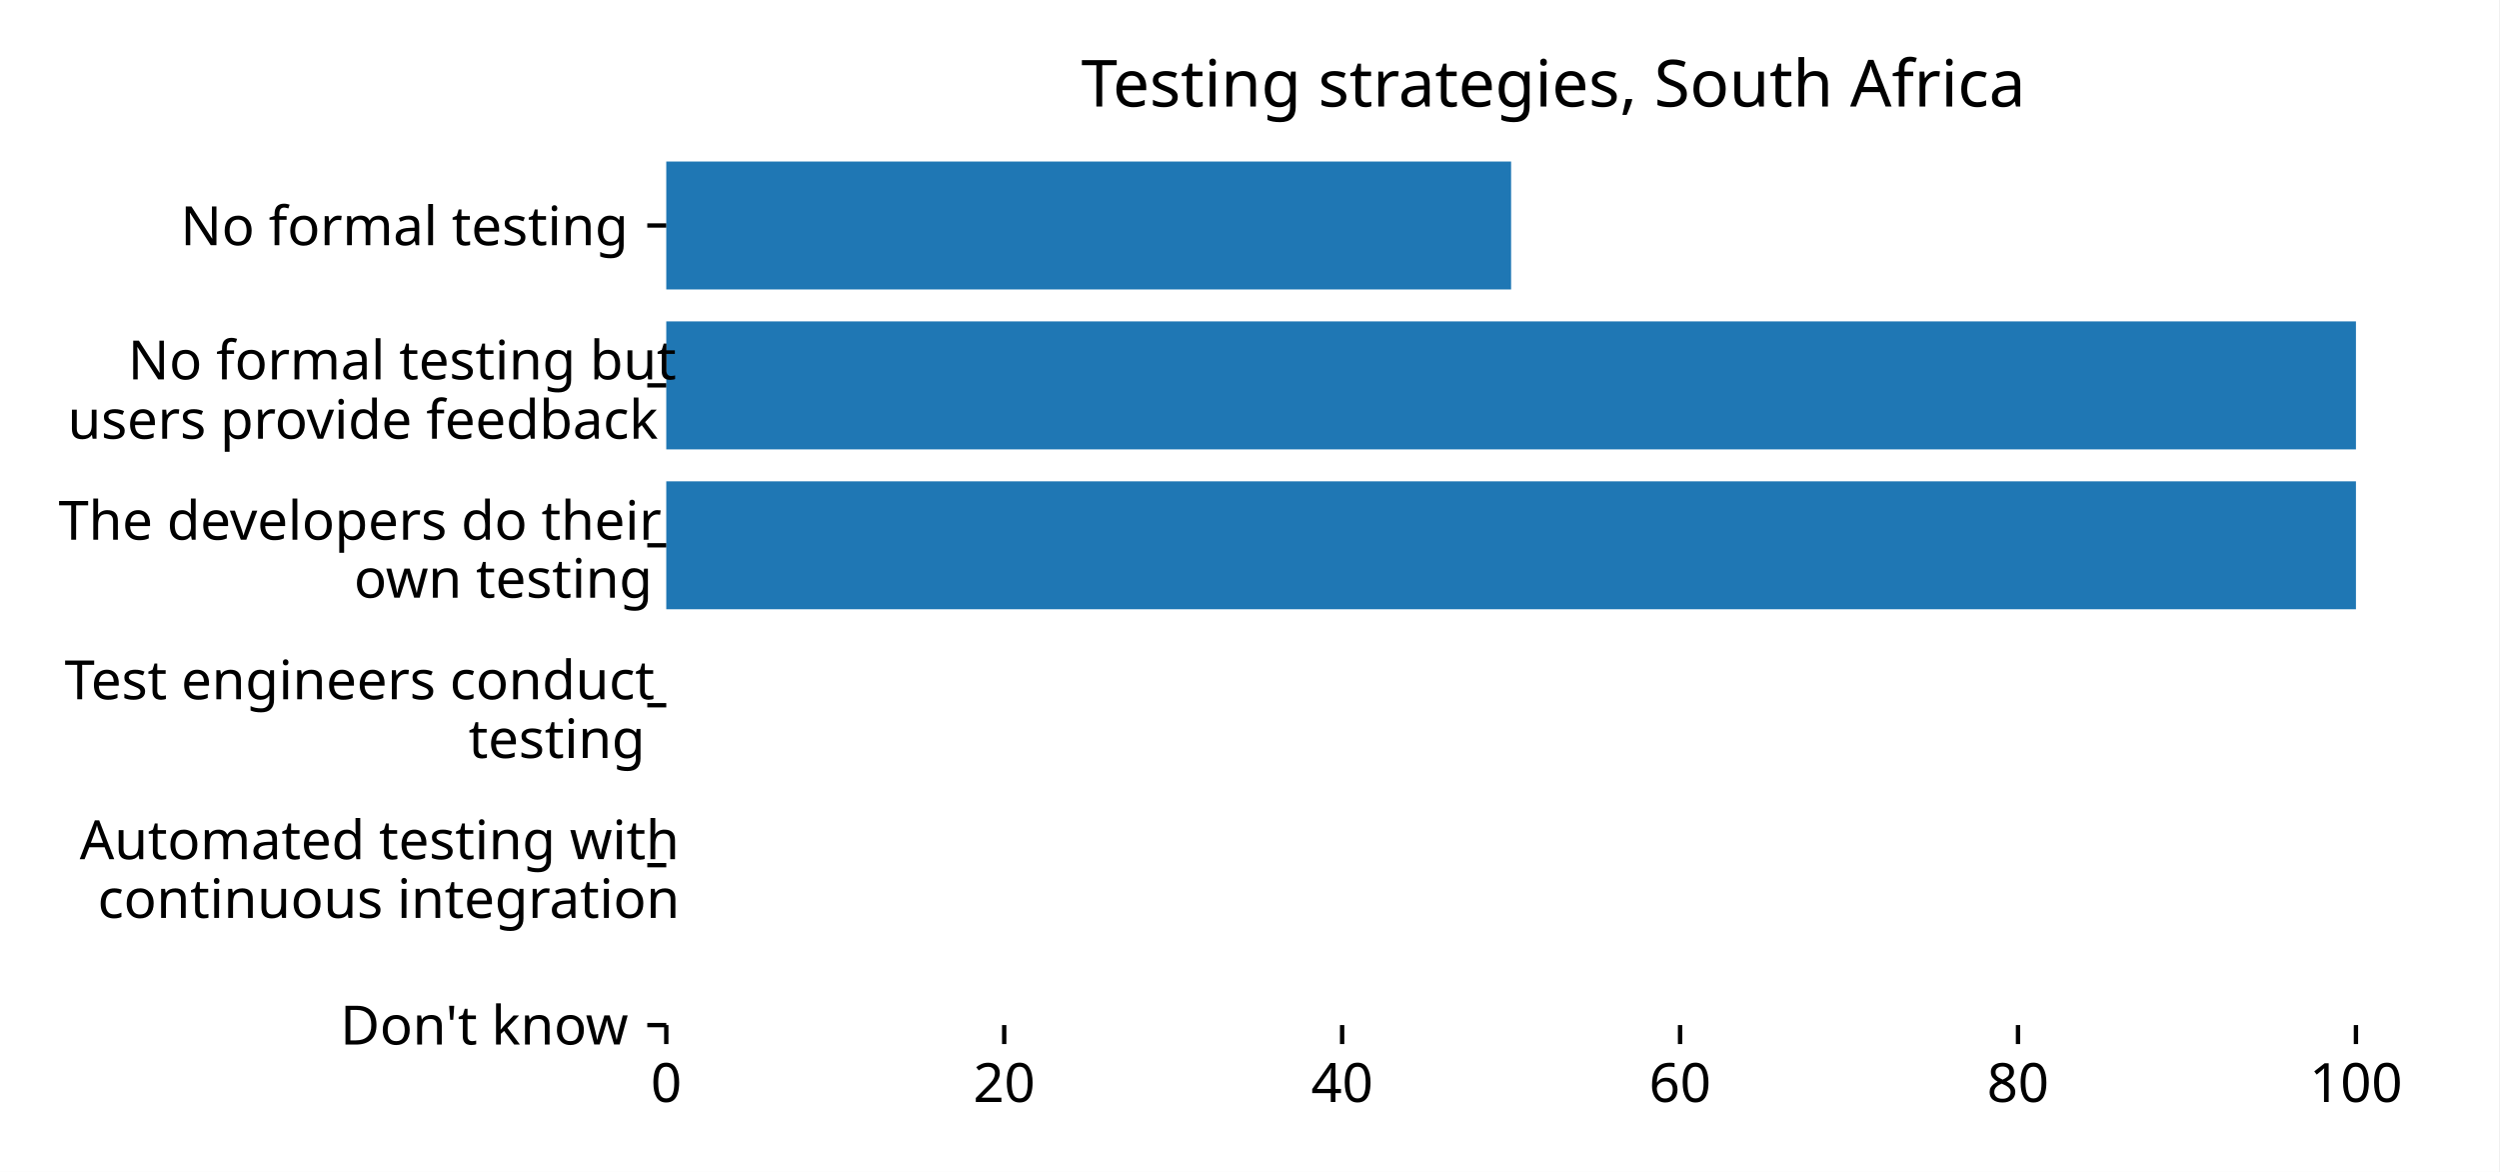
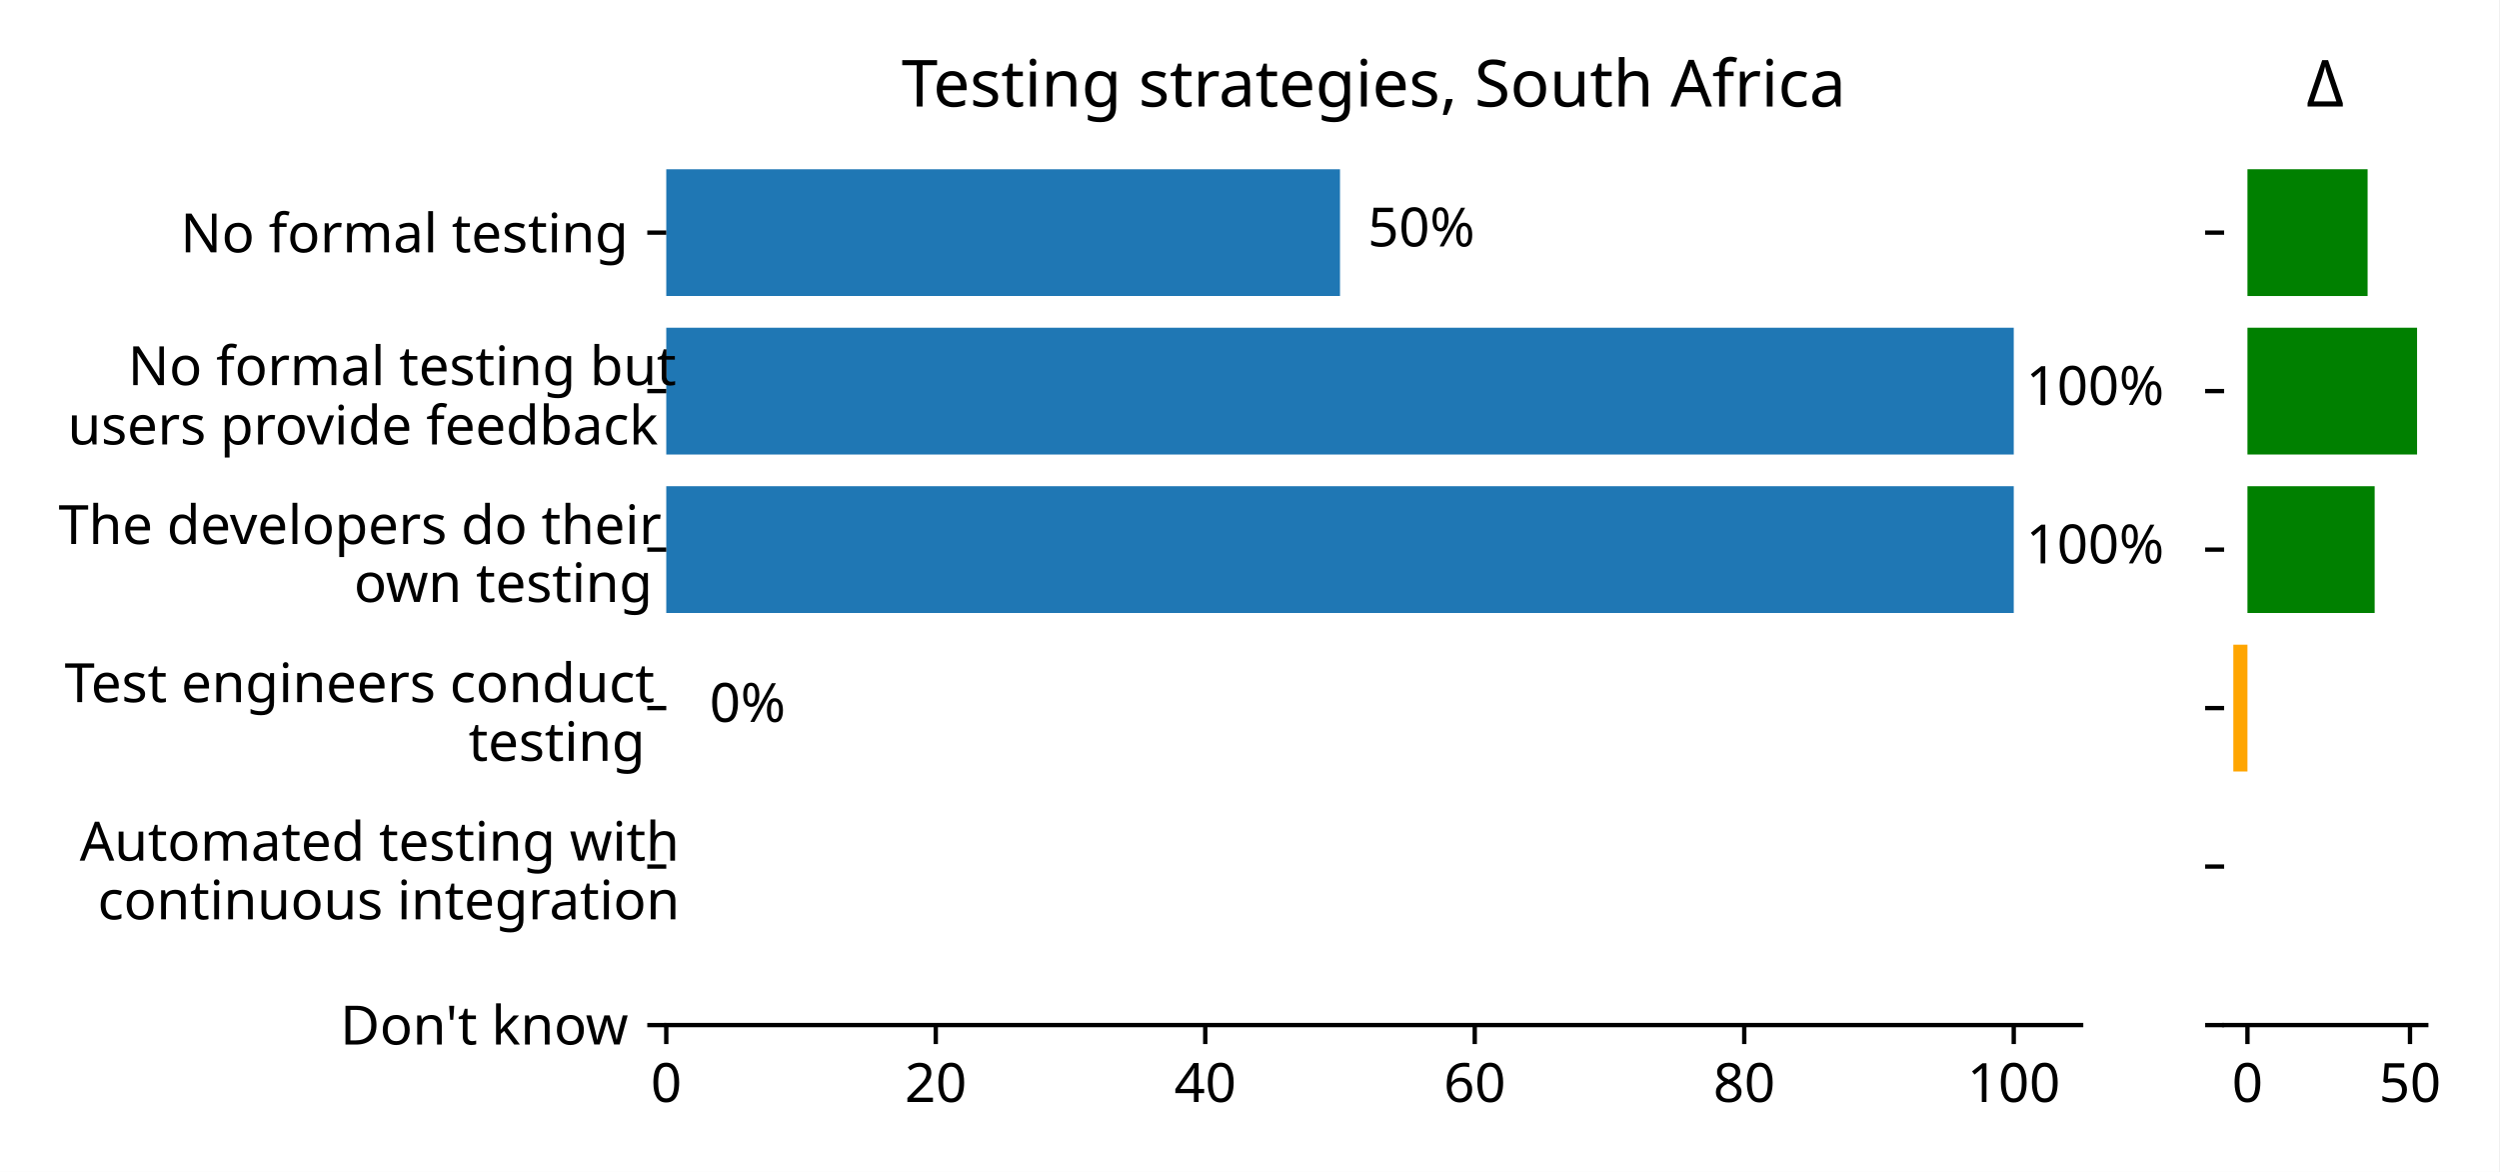
<svg xmlns="http://www.w3.org/2000/svg" xmlns:xlink="http://www.w3.org/1999/xlink" width="460.8pt" height="216pt" viewBox="0 0 460.8 216" version="1.1">
  <defs>
    <style type="text/css">*{stroke-linejoin: round; stroke-linecap: butt}</style>
  </defs>
  <g id="figure_1">
    <g id="patch_1">
      <path d="M 0 216  L 460.8 216  L 460.8 0  L 0 0  z " style="fill: #ffffff" />
    </g>
    <g id="axes_1">
      <g id="patch_2">
-         <path d="M 122.855 188.942  L 450 188.942  L 450 25.642  L 122.855 25.642  z " style="fill: #ffffff" />
+         <path d="M 122.855 188.942  L 383.747 188.942  L 383.747 25.642  L 122.855 25.642  z " style="fill: #ffffff" />
      </g>
      <g id="patch_3">
-         <path d="M 0 0  z " clip-path="url(#pab4c297068)" style="fill: #1f77b4" />
+         <path d="M 0 0  z " clip-path="url(#p044d9d882b)" style="fill: #1f77b4" />
      </g>
      <g id="patch_4">
-         <path d="M 0 0  z " clip-path="url(#pab4c297068)" style="fill: #1f77b4" />
+         <path d="M 0 0  z " clip-path="url(#p044d9d882b)" style="fill: #1f77b4" />
      </g>
      <g id="patch_5">
-         <path d="M 0 0  z " clip-path="url(#pab4c297068)" style="fill: #1f77b4" />
+         <path d="M 122.855 142.202  L 122.855 142.202  L 122.855 118.831  L 122.855 118.831  z " clip-path="url(#p044d9d882b)" style="fill: #1f77b4" />
      </g>
      <g id="patch_6">
-         <path d="M 122.855 112.303  L 434.422 112.303  L 434.422 88.722  L 122.855 88.722  z " clip-path="url(#pab4c297068)" style="fill: #1f77b4" />
+         <path d="M 122.855 112.989  L 371.324 112.989  L 371.324 89.619  L 122.855 89.619  z " clip-path="url(#p044d9d882b)" style="fill: #1f77b4" />
      </g>
      <g id="patch_7">
-         <path d="M 122.855 82.827  L 434.422 82.827  L 434.422 59.246  L 122.855 59.246  z " clip-path="url(#pab4c297068)" style="fill: #1f77b4" />
+         <path d="M 122.855 83.776  L 371.324 83.776  L 371.324 60.406  L 122.855 60.406  z " clip-path="url(#p044d9d882b)" style="fill: #1f77b4" />
      </g>
      <g id="patch_8">
-         <path d="M 122.855 53.35  L 278.638 53.35  L 278.638 29.769  L 122.855 29.769  z " clip-path="url(#pab4c297068)" style="fill: #1f77b4" />
+         <path d="M 122.855 54.563  L 247.089 54.563  L 247.089 31.193  L 122.855 31.193  z " clip-path="url(#p044d9d882b)" style="fill: #1f77b4" />
      </g>
      <g id="matplotlib.axis_1">
        <g id="xtick_1">
          <g id="line2d_1">
            <defs>
              <path id="m4c99cd72f3" d="M 0 0  L 0 3.5  " style="stroke: #000000; stroke-width: 0.8" />
            </defs>
            <g>
              <use xlink:href="#m4c99cd72f3" x="122.855" y="188.942" style="stroke: #000000; stroke-width: 0.8" />
            </g>
          </g>
          <g id="text_1">
            <text style="font: 10px 'sans-serif'; text-anchor: middle" x="122.855" y="203.116" transform="rotate(-0, 122.8547, 203.1156)">0</text>
          </g>
        </g>
        <g id="xtick_2">
          <g id="line2d_2">
            <g>
-               <use xlink:href="#m4c99cd72f3" x="185.168" y="188.942" style="stroke: #000000; stroke-width: 0.8" />
+               <use xlink:href="#m4c99cd72f3" x="172.548" y="188.942" style="stroke: #000000; stroke-width: 0.8" />
            </g>
          </g>
          <g id="text_2">
-             <text style="font: 10px 'sans-serif'; text-anchor: middle" x="185.168" y="203.116" transform="rotate(-0, 185.1681, 203.1156)">20</text>
+             <text style="font: 10px 'sans-serif'; text-anchor: middle" x="172.548" y="203.116" transform="rotate(-0, 172.5485, 203.1156)">20</text>
          </g>
        </g>
        <g id="xtick_3">
          <g id="line2d_3">
            <g>
-               <use xlink:href="#m4c99cd72f3" x="247.481" y="188.942" style="stroke: #000000; stroke-width: 0.8" />
+               <use xlink:href="#m4c99cd72f3" x="222.242" y="188.942" style="stroke: #000000; stroke-width: 0.8" />
            </g>
          </g>
          <g id="text_3">
-             <text style="font: 10px 'sans-serif'; text-anchor: middle" x="247.481" y="203.116" transform="rotate(-0, 247.4815, 203.1156)">40</text>
+             <text style="font: 10px 'sans-serif'; text-anchor: middle" x="222.242" y="203.116" transform="rotate(-0, 222.2423, 203.1156)">40</text>
          </g>
        </g>
        <g id="xtick_4">
          <g id="line2d_4">
            <g>
-               <use xlink:href="#m4c99cd72f3" x="309.795" y="188.942" style="stroke: #000000; stroke-width: 0.8" />
+               <use xlink:href="#m4c99cd72f3" x="271.936" y="188.942" style="stroke: #000000; stroke-width: 0.8" />
            </g>
          </g>
          <g id="text_4">
-             <text style="font: 10px 'sans-serif'; text-anchor: middle" x="309.795" y="203.116" transform="rotate(-0, 309.7949, 203.1156)">60</text>
+             <text style="font: 10px 'sans-serif'; text-anchor: middle" x="271.936" y="203.116" transform="rotate(-0, 271.9361, 203.1156)">60</text>
          </g>
        </g>
        <g id="xtick_5">
          <g id="line2d_5">
            <g>
-               <use xlink:href="#m4c99cd72f3" x="372.108" y="188.942" style="stroke: #000000; stroke-width: 0.8" />
+               <use xlink:href="#m4c99cd72f3" x="321.63" y="188.942" style="stroke: #000000; stroke-width: 0.8" />
            </g>
          </g>
          <g id="text_5">
-             <text style="font: 10px 'sans-serif'; text-anchor: middle" x="372.108" y="203.116" transform="rotate(-0, 372.1083, 203.1156)">80</text>
+             <text style="font: 10px 'sans-serif'; text-anchor: middle" x="321.63" y="203.116" transform="rotate(-0, 321.6299, 203.1156)">80</text>
          </g>
        </g>
        <g id="xtick_6">
          <g id="line2d_6">
            <g>
-               <use xlink:href="#m4c99cd72f3" x="434.422" y="188.942" style="stroke: #000000; stroke-width: 0.8" />
+               <use xlink:href="#m4c99cd72f3" x="371.324" y="188.942" style="stroke: #000000; stroke-width: 0.8" />
            </g>
          </g>
          <g id="text_6">
-             <text style="font: 10px 'sans-serif'; text-anchor: middle" x="434.422" y="203.116" transform="rotate(-0, 434.4217, 203.1156)">100</text>
+             <text style="font: 10px 'sans-serif'; text-anchor: middle" x="371.324" y="203.116" transform="rotate(-0, 371.3237, 203.1156)">100</text>
          </g>
        </g>
      </g>
      <g id="matplotlib.axis_2">
        <g id="ytick_1">
          <g id="line2d_7">
            <defs>
              <path id="m8e343aef83" d="M 0 0  L -3.5 0  " style="stroke: #000000; stroke-width: 0.8" />
            </defs>
            <g>
              <use xlink:href="#m8e343aef83" x="122.855" y="188.942" style="stroke: #000000; stroke-width: 0.8" />
            </g>
          </g>
          <g id="text_7">
            <text style="font: 10px 'sans-serif'; text-anchor: end" x="115.855" y="192.529" transform="rotate(-0, 115.8547, 192.5289)">Don't know</text>
          </g>
        </g>
        <g id="ytick_2">
          <g id="line2d_8">
            <g>
-               <use xlink:href="#m8e343aef83" x="122.855" y="159.466" style="stroke: #000000; stroke-width: 0.8" />
+               <use xlink:href="#m8e343aef83" x="122.855" y="159.729" style="stroke: #000000; stroke-width: 0.8" />
            </g>
          </g>
          <g id="text_8">
-             <text style="font: 10px 'sans-serif'" transform="translate(14.69375 158.3712)">Automated testing with</text>
-             <text style="font: 10px 'sans-serif'" transform="translate(18.01562 169.1918)">continuous integration</text>
+             <text style="font: 10px 'sans-serif'" transform="translate(14.69375 158.6348)">Automated testing with</text>
+             <text style="font: 10px 'sans-serif'" transform="translate(18.01562 169.4555)">continuous integration</text>
          </g>
        </g>
        <g id="ytick_3">
          <g id="line2d_9">
            <g>
-               <use xlink:href="#m8e343aef83" x="122.855" y="129.989" style="stroke: #000000; stroke-width: 0.8" />
+               <use xlink:href="#m8e343aef83" x="122.855" y="130.517" style="stroke: #000000; stroke-width: 0.8" />
            </g>
          </g>
          <g id="text_9">
-             <text style="font: 10px 'sans-serif'" transform="translate(11.9125 128.8947)">Test engineers conduct</text>
-             <text style="font: 10px 'sans-serif'" transform="translate(86.39375 139.7153)">testing</text>
+             <text style="font: 10px 'sans-serif'" transform="translate(11.9125 129.422)">Test engineers conduct</text>
+             <text style="font: 10px 'sans-serif'" transform="translate(86.39375 140.2426)">testing</text>
          </g>
        </g>
        <g id="ytick_4">
          <g id="line2d_10">
            <g>
-               <use xlink:href="#m8e343aef83" x="122.855" y="100.513" style="stroke: #000000; stroke-width: 0.8" />
+               <use xlink:href="#m8e343aef83" x="122.855" y="101.304" style="stroke: #000000; stroke-width: 0.8" />
            </g>
          </g>
          <g id="text_10">
-             <text style="font: 10px 'sans-serif'" transform="translate(10.8 99.48229)">The developers do their</text>
-             <text style="font: 10px 'sans-serif'" transform="translate(65.27187 110.1748)">own testing</text>
+             <text style="font: 10px 'sans-serif'" transform="translate(10.8 100.2732)">The developers do their</text>
+             <text style="font: 10px 'sans-serif'" transform="translate(65.27187 110.9657)">own testing</text>
          </g>
        </g>
        <g id="ytick_5">
          <g id="line2d_11">
            <g>
-               <use xlink:href="#m8e343aef83" x="122.855" y="71.036" style="stroke: #000000; stroke-width: 0.8" />
+               <use xlink:href="#m8e343aef83" x="122.855" y="72.091" style="stroke: #000000; stroke-width: 0.8" />
            </g>
          </g>
          <g id="text_11">
-             <text style="font: 10px 'sans-serif'" transform="translate(23.59531 69.93003)">No formal testing but</text>
-             <text style="font: 10px 'sans-serif'" transform="translate(12.46875 80.87253)">users provide feedback</text>
+             <text style="font: 10px 'sans-serif'" transform="translate(23.59531 70.98464)">No formal testing but</text>
+             <text style="font: 10px 'sans-serif'" transform="translate(12.46875 81.92714)">users provide feedback</text>
          </g>
        </g>
        <g id="ytick_6">
          <g id="line2d_12">
            <g>
-               <use xlink:href="#m8e343aef83" x="122.855" y="41.56" style="stroke: #000000; stroke-width: 0.8" />
+               <use xlink:href="#m8e343aef83" x="122.855" y="42.878" style="stroke: #000000; stroke-width: 0.8" />
            </g>
          </g>
          <g id="text_12">
-             <text style="font: 10px 'sans-serif'; text-anchor: end" x="115.855" y="45.197" transform="rotate(-0, 115.8547, 45.1973)">No formal testing</text>
-           </g>
-         </g>
+             <text style="font: 10px 'sans-serif'; text-anchor: end" x="115.855" y="46.516" transform="rotate(-0, 115.8547, 46.51557)">No formal testing</text>
+           </g>
+         </g>
+       </g>
+       <g id="patch_9">
+         <path d="M 122.855 188.942  L 383.747 188.942  " style="fill: none; stroke: #000000; stroke-width: 0.8; stroke-linejoin: miter; stroke-linecap: square" />
      </g>
      <g id="text_13">
-         <text style="font: 12px 'sans-serif'; text-anchor: middle" x="286.427" y="19.642" transform="rotate(-0, 286.4273, 19.6425)">Testing strategies, South Africa</text>
+         <text style="font: 10px 'sans-serif'; text-anchor: middle" x="137.855" y="133.061" transform="rotate(-0, 137.8547, 133.0611)">0%</text>
+       </g>
+       <g id="text_14">
+         <text style="font: 10px 'sans-serif'; text-anchor: middle" x="386.324" y="103.848" transform="rotate(-0, 386.3237, 103.8482)">100%</text>
+       </g>
+       <g id="text_15">
+         <text style="font: 10px 'sans-serif'; text-anchor: middle" x="386.324" y="74.635" transform="rotate(-0, 386.3237, 74.63542)">100%</text>
+       </g>
+       <g id="text_16">
+         <text style="font: 10px 'sans-serif'; text-anchor: middle" x="262.089" y="45.423" transform="rotate(-0, 262.0892, 45.4226)">50%</text>
+       </g>
+       <g id="text_17">
+         <text style="font: 12px 'sans-serif'; text-anchor: middle" x="253.301" y="19.642" transform="rotate(-0, 253.3009, 19.6425)">Testing strategies, South Africa</text>
+       </g>
+     </g>
+     <g id="axes_2">
+       <g id="patch_10">
+         <path d="M 410.116 188.942  L 447.387 188.942  L 447.387 25.642  L 410.116 25.642  z " style="fill: #ffffff" />
+       </g>
+       <g id="patch_11">
+         <path d="M 0 0  z " clip-path="url(#pe01cec0503)" style="fill: #ffa500" />
+       </g>
+       <g id="patch_12">
+         <path d="M 0 0  z " clip-path="url(#pe01cec0503)" style="fill: #ffa500" />
+       </g>
+       <g id="patch_13">
+         <path d="M 414.417 142.202  L 411.811 142.202  L 411.811 118.831  L 414.417 118.831  z " clip-path="url(#pe01cec0503)" style="fill: #ffa500" />
+       </g>
+       <g id="patch_14">
+         <path d="M 414.417 112.989  L 437.874 112.989  L 437.874 89.619  L 414.417 89.619  z " clip-path="url(#pe01cec0503)" style="fill: #008000" />
+       </g>
+       <g id="patch_15">
+         <path d="M 414.417 83.776  L 445.693 83.776  L 445.693 60.406  L 414.417 60.406  z " clip-path="url(#pe01cec0503)" style="fill: #008000" />
+       </g>
+       <g id="patch_16">
+         <path d="M 414.417 54.563  L 436.571 54.563  L 436.571 31.193  L 414.417 31.193  z " clip-path="url(#pe01cec0503)" style="fill: #008000" />
+       </g>
+       <g id="matplotlib.axis_3">
+         <g id="xtick_7">
+           <g id="line2d_13">
+             <g>
+               <use xlink:href="#m4c99cd72f3" x="414.417" y="188.942" style="stroke: #000000; stroke-width: 0.8" />
+             </g>
+           </g>
+           <g id="text_18">
+             <text style="font: 10px 'sans-serif'; text-anchor: middle" x="414.417" y="203.116" transform="rotate(-0, 414.4169, 203.1156)">0</text>
+           </g>
+         </g>
+         <g id="xtick_8">
+           <g id="line2d_14">
+             <g>
+               <use xlink:href="#m4c99cd72f3" x="444.39" y="188.942" style="stroke: #000000; stroke-width: 0.8" />
+             </g>
+           </g>
+           <g id="text_19">
+             <text style="font: 10px 'sans-serif'; text-anchor: middle" x="444.39" y="203.116" transform="rotate(-0, 444.3895, 203.1156)">50</text>
+           </g>
+         </g>
+       </g>
+       <g id="matplotlib.axis_4">
+         <g id="ytick_7">
+           <g id="line2d_15">
+             <g>
+               <use xlink:href="#m8e343aef83" x="410.116" y="188.942" style="stroke: #000000; stroke-width: 0.8" />
+             </g>
+           </g>
+         </g>
+         <g id="ytick_8">
+           <g id="line2d_16">
+             <g>
+               <use xlink:href="#m8e343aef83" x="410.116" y="159.729" style="stroke: #000000; stroke-width: 0.8" />
+             </g>
+           </g>
+         </g>
+         <g id="ytick_9">
+           <g id="line2d_17">
+             <g>
+               <use xlink:href="#m8e343aef83" x="410.116" y="130.517" style="stroke: #000000; stroke-width: 0.8" />
+             </g>
+           </g>
+         </g>
+         <g id="ytick_10">
+           <g id="line2d_18">
+             <g>
+               <use xlink:href="#m8e343aef83" x="410.116" y="101.304" style="stroke: #000000; stroke-width: 0.8" />
+             </g>
+           </g>
+         </g>
+         <g id="ytick_11">
+           <g id="line2d_19">
+             <g>
+               <use xlink:href="#m8e343aef83" x="410.116" y="72.091" style="stroke: #000000; stroke-width: 0.8" />
+             </g>
+           </g>
+         </g>
+         <g id="ytick_12">
+           <g id="line2d_20">
+             <g>
+               <use xlink:href="#m8e343aef83" x="410.116" y="42.878" style="stroke: #000000; stroke-width: 0.8" />
+             </g>
+           </g>
+         </g>
+       </g>
+       <g id="patch_17">
+         <path d="M 410.116 188.942  L 447.387 188.942  " style="fill: none; stroke: #000000; stroke-width: 0.8; stroke-linejoin: miter; stroke-linecap: square" />
+       </g>
+       <g id="text_20">
+         <text style="font: 12px 'sans-serif'; text-anchor: middle" x="428.752" y="19.642" transform="rotate(-0, 428.7516, 19.6425)">Δ</text>
      </g>
    </g>
  </g>
  <defs>
-     <clipPath id="pab4c297068">
-       <rect x="122.855" y="25.642" width="327.145" height="163.3" />
+     <clipPath id="p044d9d882b">
+       <rect x="122.855" y="25.642" width="260.892" height="163.3" />
+     </clipPath>
+     <clipPath id="pe01cec0503">
+       <rect x="410.116" y="25.642" width="37.27" height="163.3" />
    </clipPath>
  </defs>
</svg>
